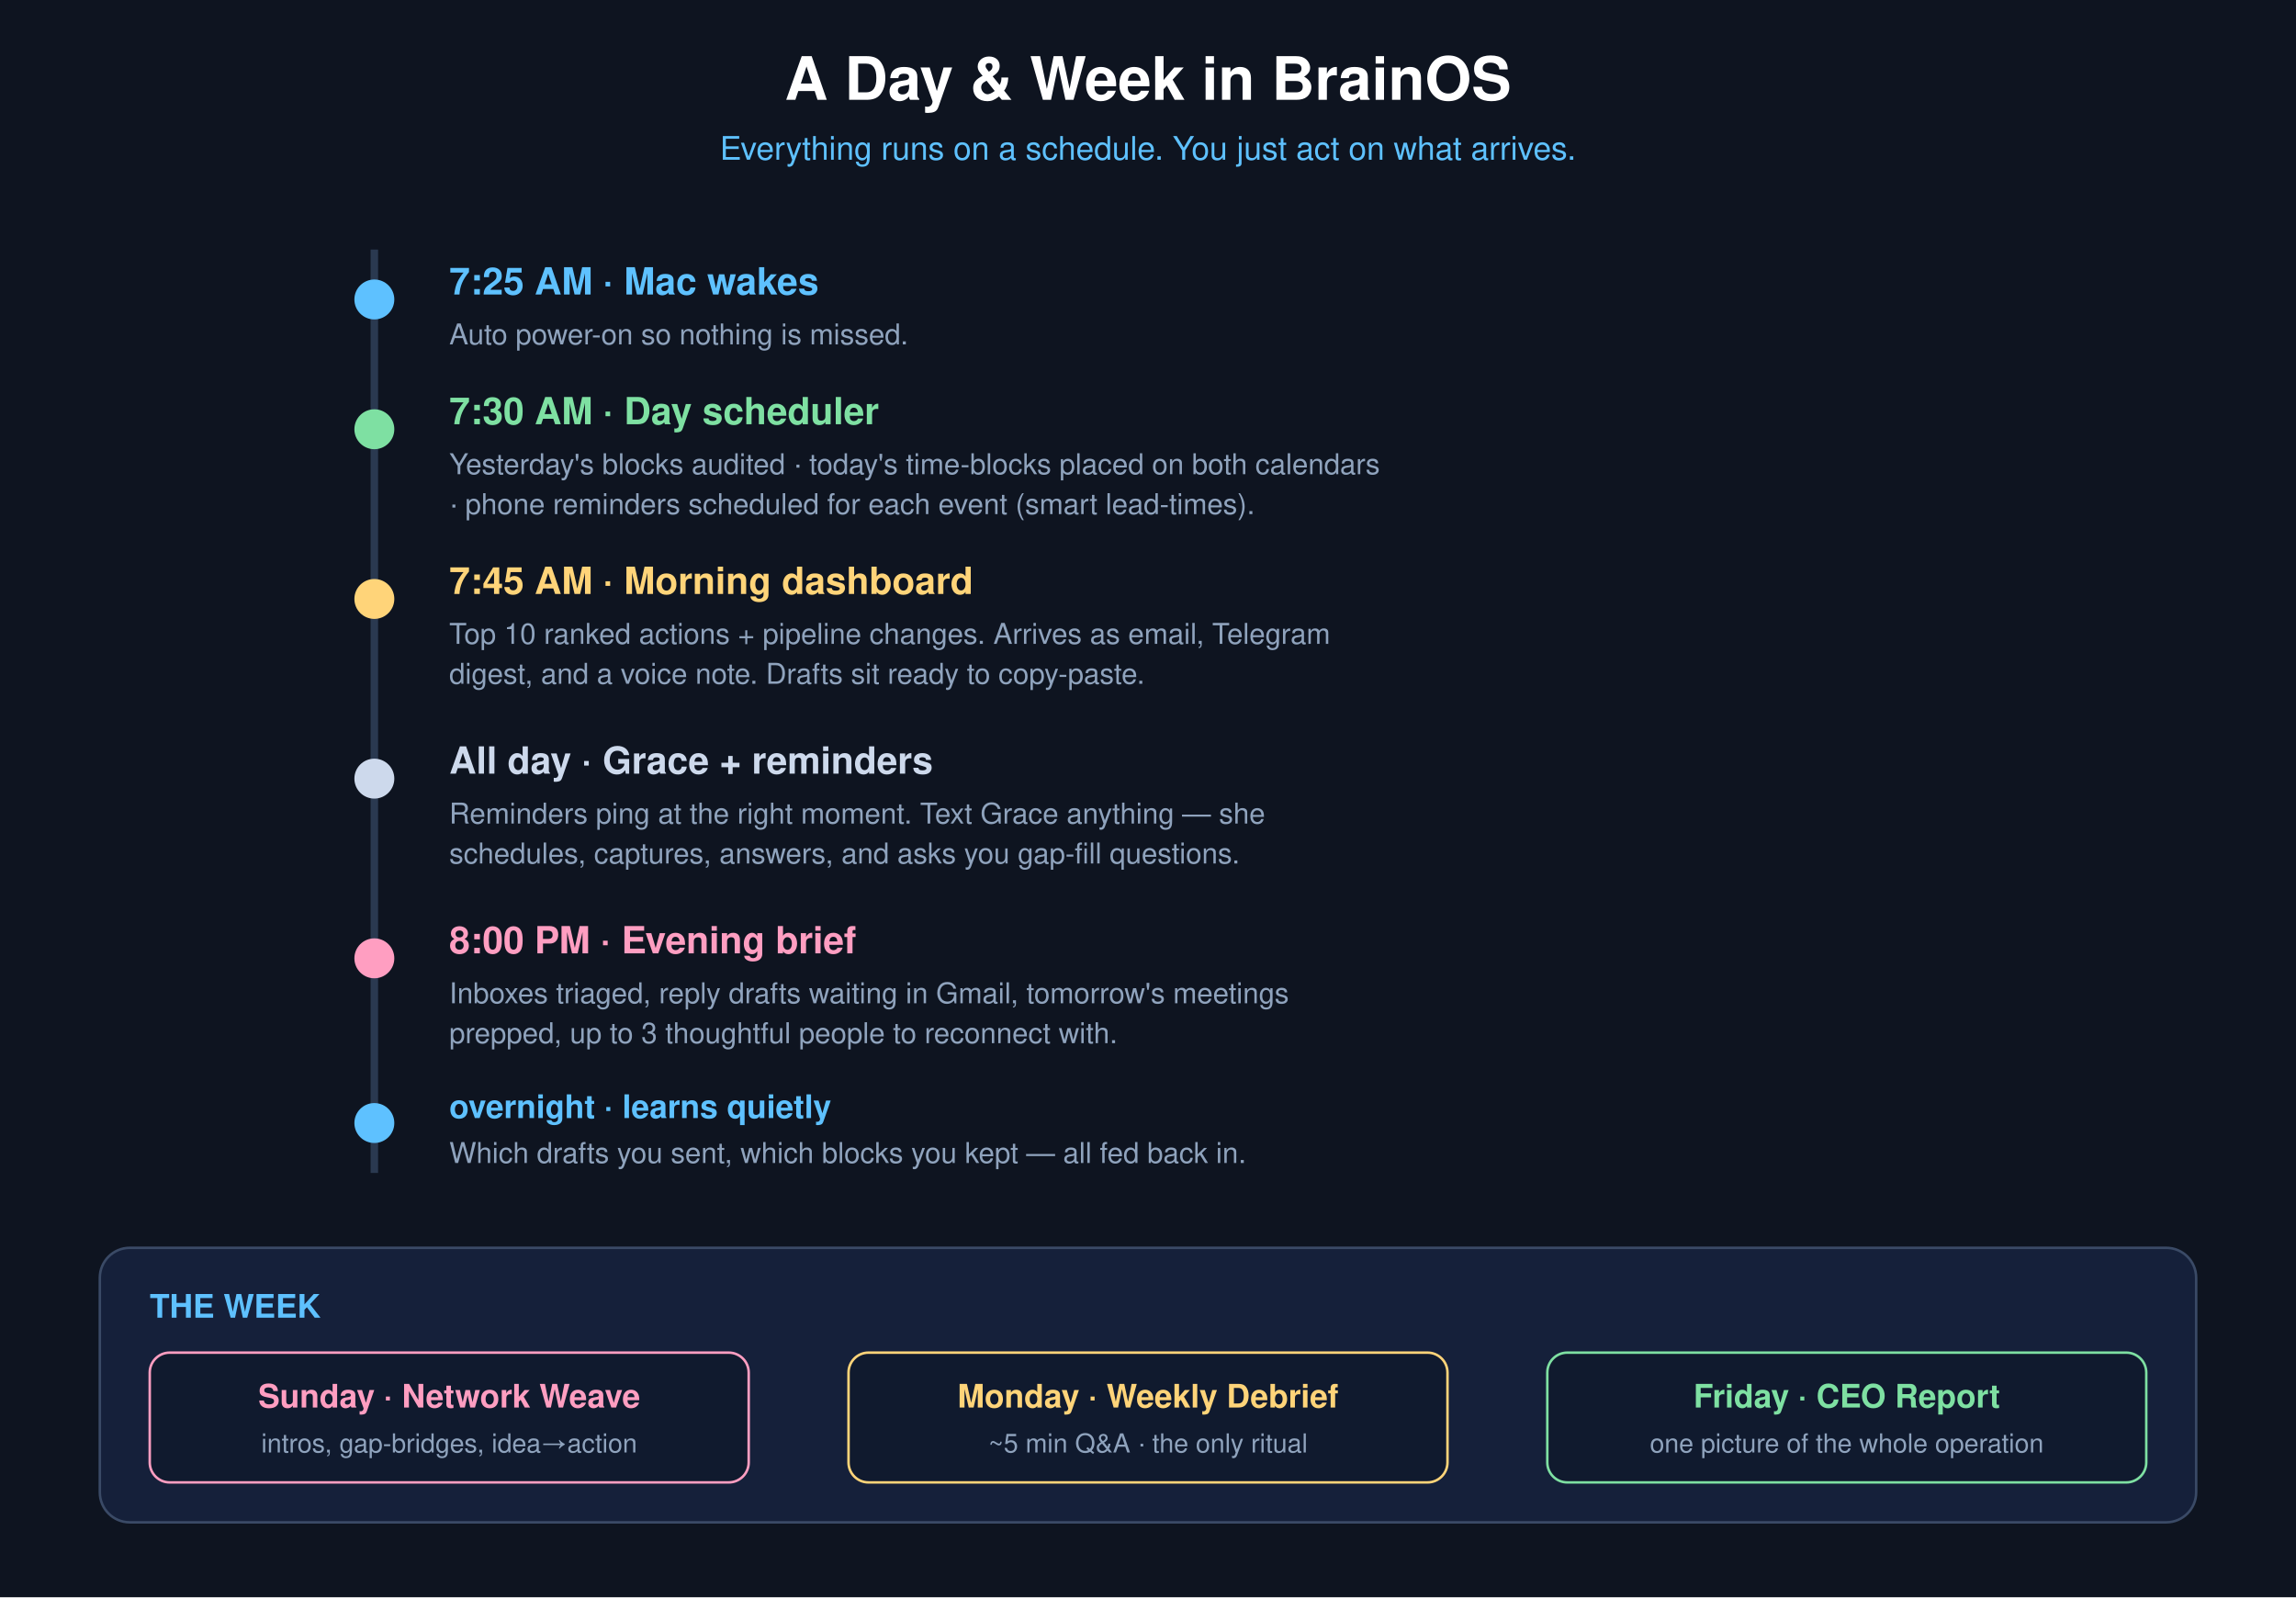
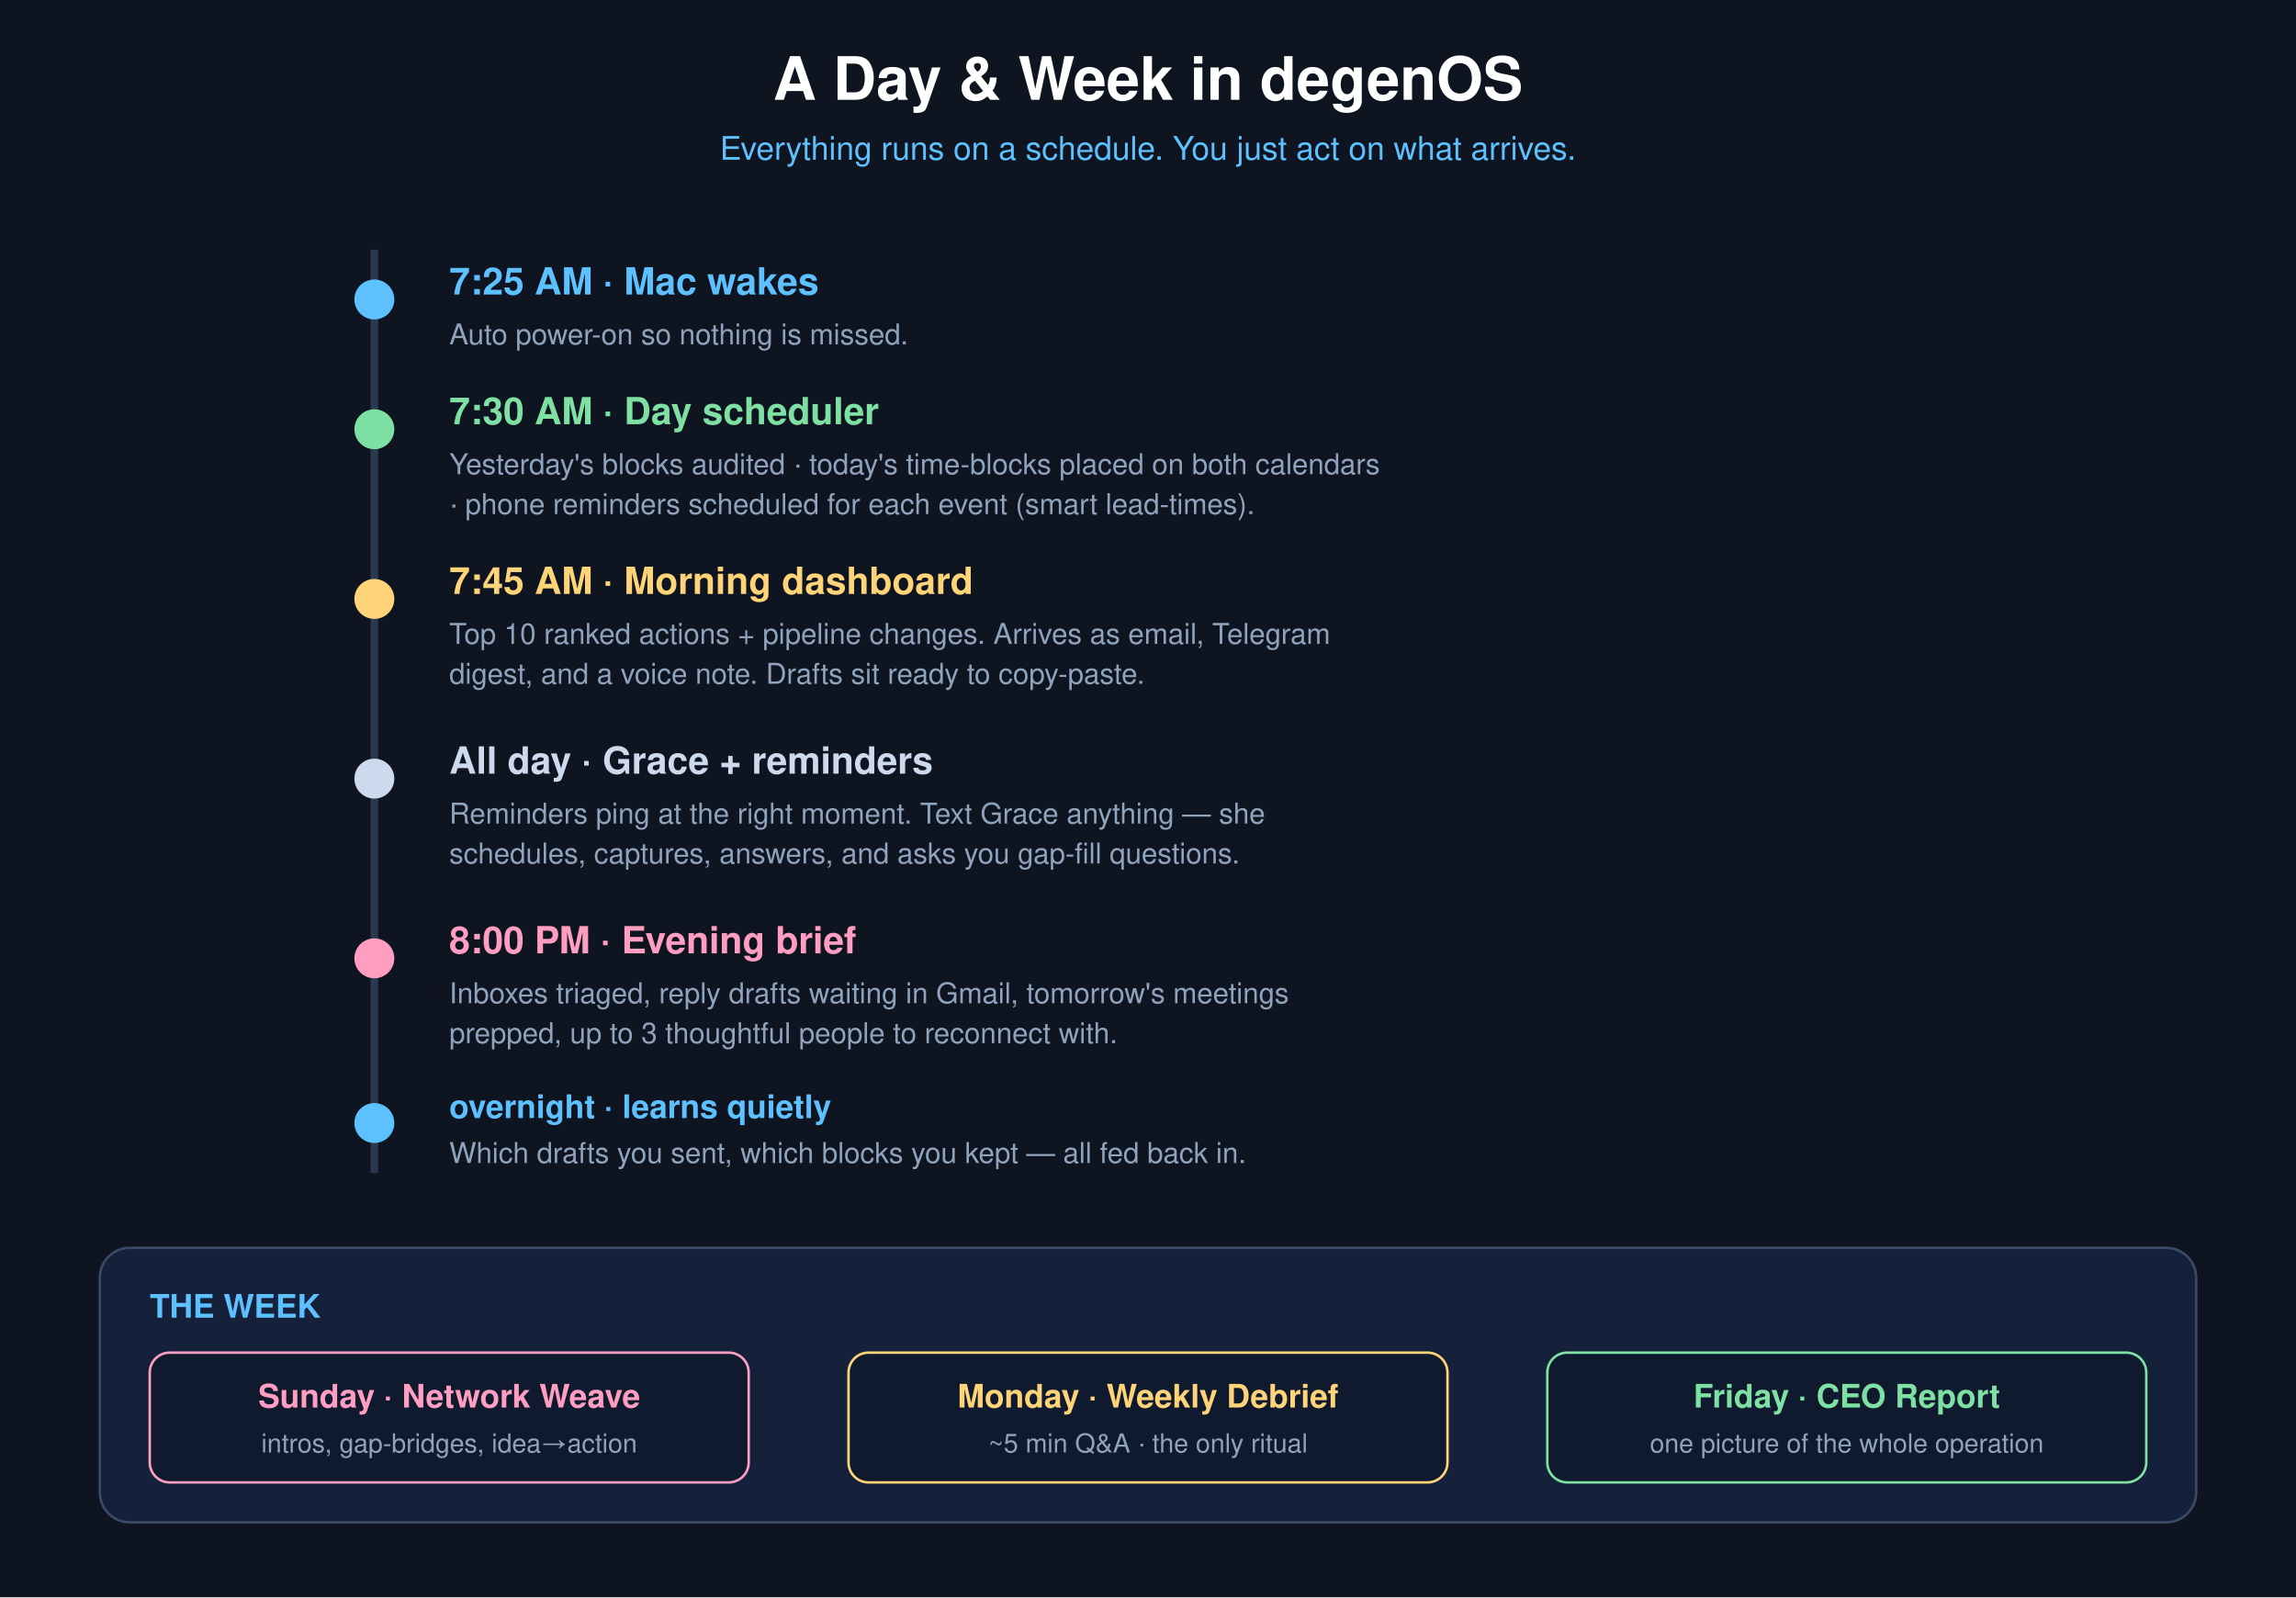
<svg xmlns="http://www.w3.org/2000/svg" viewBox="0 0 920 640" font-family="-apple-system, Helvetica, Arial, sans-serif">
  <rect width="920" height="640" fill="#0e1420" />
-   <text x="460" y="40" fill="#ffffff" font-size="24" font-weight="700" text-anchor="middle">A Day &amp; Week in BrainOS</text>
+   <text x="460" y="40" fill="#ffffff" font-size="24" font-weight="700" text-anchor="middle">A Day &amp; Week in degenOS</text>
  <text x="460" y="64" fill="#5ec1ff" font-size="13" text-anchor="middle">Everything runs on a schedule. You just act on what arrives.</text>
  <line x1="150" y1="100" x2="150" y2="470" stroke="#2a3950" stroke-width="3" />
  <g>
    <circle cx="150" cy="120" r="8" fill="#5ec1ff" />
    <text x="180" y="118" fill="#5ec1ff" font-size="15" font-weight="700">7:25 AM · Mac wakes</text>
    <text x="180" y="138" fill="#8fa3bd" font-size="11.5">Auto power-on so nothing is missed.</text>
  </g>
  <g>
    <circle cx="150" cy="172" r="8" fill="#7ee0a2" />
    <text x="180" y="170" fill="#7ee0a2" font-size="15" font-weight="700">7:30 AM · Day scheduler</text>
    <text x="180" y="190" fill="#8fa3bd" font-size="11.5">Yesterday's blocks audited · today's time-blocks placed on both calendars</text>
    <text x="180" y="206" fill="#8fa3bd" font-size="11.5">· phone reminders scheduled for each event (smart lead-times).</text>
  </g>
  <g>
    <circle cx="150" cy="240" r="8" fill="#ffd479" />
    <text x="180" y="238" fill="#ffd479" font-size="15" font-weight="700">7:45 AM · Morning dashboard</text>
    <text x="180" y="258" fill="#8fa3bd" font-size="11.5">Top 10 ranked actions + pipeline changes. Arrives as email, Telegram</text>
    <text x="180" y="274" fill="#8fa3bd" font-size="11.5">digest, and a voice note. Drafts sit ready to copy-paste.</text>
  </g>
  <g>
    <circle cx="150" cy="312" r="8" fill="#cdd9ec" />
    <text x="180" y="310" fill="#cdd9ec" font-size="15" font-weight="700">All day · Grace + reminders</text>
    <text x="180" y="330" fill="#8fa3bd" font-size="11.5">Reminders ping at the right moment. Text Grace anything — she</text>
    <text x="180" y="346" fill="#8fa3bd" font-size="11.5">schedules, captures, answers, and asks you gap-fill questions.</text>
  </g>
  <g>
    <circle cx="150" cy="384" r="8" fill="#ff9ec1" />
    <text x="180" y="382" fill="#ff9ec1" font-size="15" font-weight="700">8:00 PM · Evening brief</text>
    <text x="180" y="402" fill="#8fa3bd" font-size="11.5">Inboxes triaged, reply drafts waiting in Gmail, tomorrow's meetings</text>
    <text x="180" y="418" fill="#8fa3bd" font-size="11.5">prepped, up to 3 thoughtful people to reconnect with.</text>
  </g>
  <g>
    <circle cx="150" cy="450" r="8" fill="#5ec1ff" />
    <text x="180" y="448" fill="#5ec1ff" font-size="13" font-weight="700">overnight · learns quietly</text>
    <text x="180" y="466" fill="#8fa3bd" font-size="11.5">Which drafts you sent, which blocks you kept — all fed back in.</text>
  </g>
  <rect x="40" y="500" width="840" height="110" rx="12" fill="#15203a" stroke="#3a4a66" />
  <text x="60" y="528" fill="#5ec1ff" font-size="13" font-weight="700">THE WEEK</text>
  <g>
    <rect x="60" y="542" width="240" height="52" rx="8" fill="#101a2e" stroke="#ff9ec1" />
    <text x="180" y="564" fill="#ff9ec1" font-size="13" font-weight="700" text-anchor="middle">Sunday · Network Weave</text>
    <text x="180" y="582" fill="#8fa3bd" font-size="10.5" text-anchor="middle">intros, gap-bridges, idea→action</text>
  </g>
  <g>
    <rect x="340" y="542" width="240" height="52" rx="8" fill="#101a2e" stroke="#ffd479" />
    <text x="460" y="564" fill="#ffd479" font-size="13" font-weight="700" text-anchor="middle">Monday · Weekly Debrief</text>
    <text x="460" y="582" fill="#8fa3bd" font-size="10.5" text-anchor="middle">~5 min Q&amp;A · the only ritual</text>
  </g>
  <g>
    <rect x="620" y="542" width="240" height="52" rx="8" fill="#101a2e" stroke="#7ee0a2" />
    <text x="740" y="564" fill="#7ee0a2" font-size="13" font-weight="700" text-anchor="middle">Friday · CEO Report</text>
    <text x="740" y="582" fill="#8fa3bd" font-size="10.5" text-anchor="middle">one picture of the whole operation</text>
  </g>
</svg>
